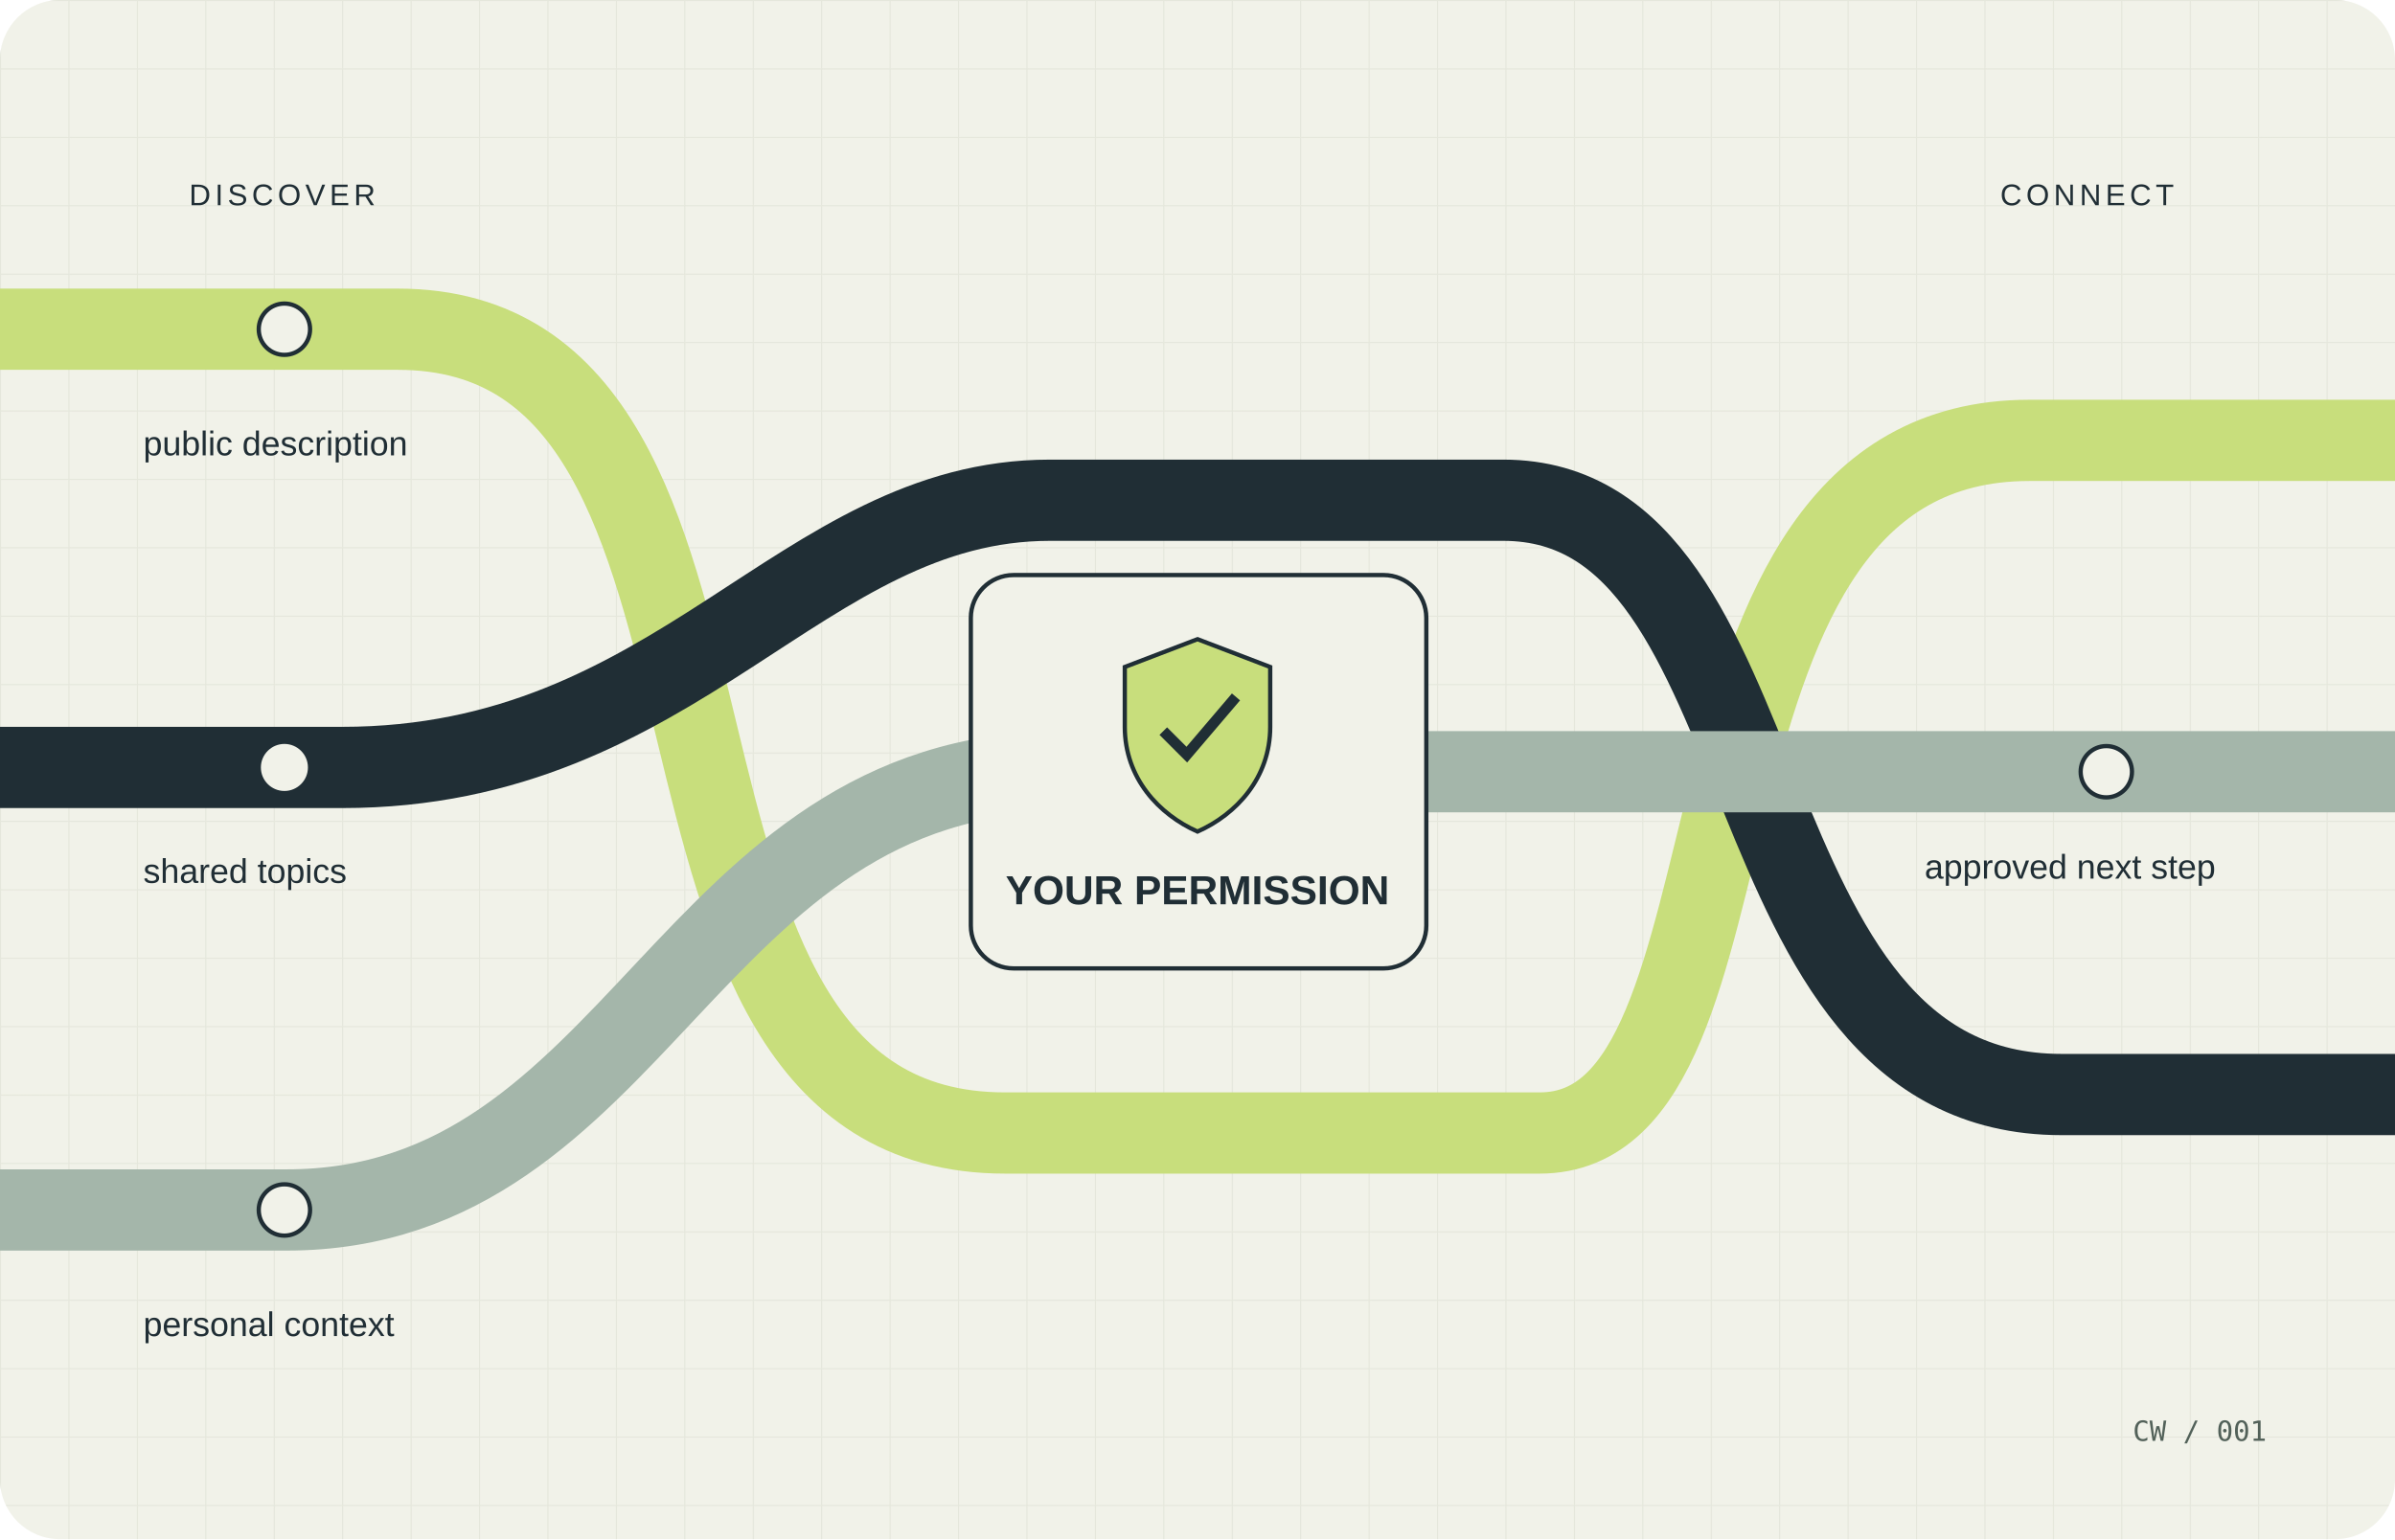
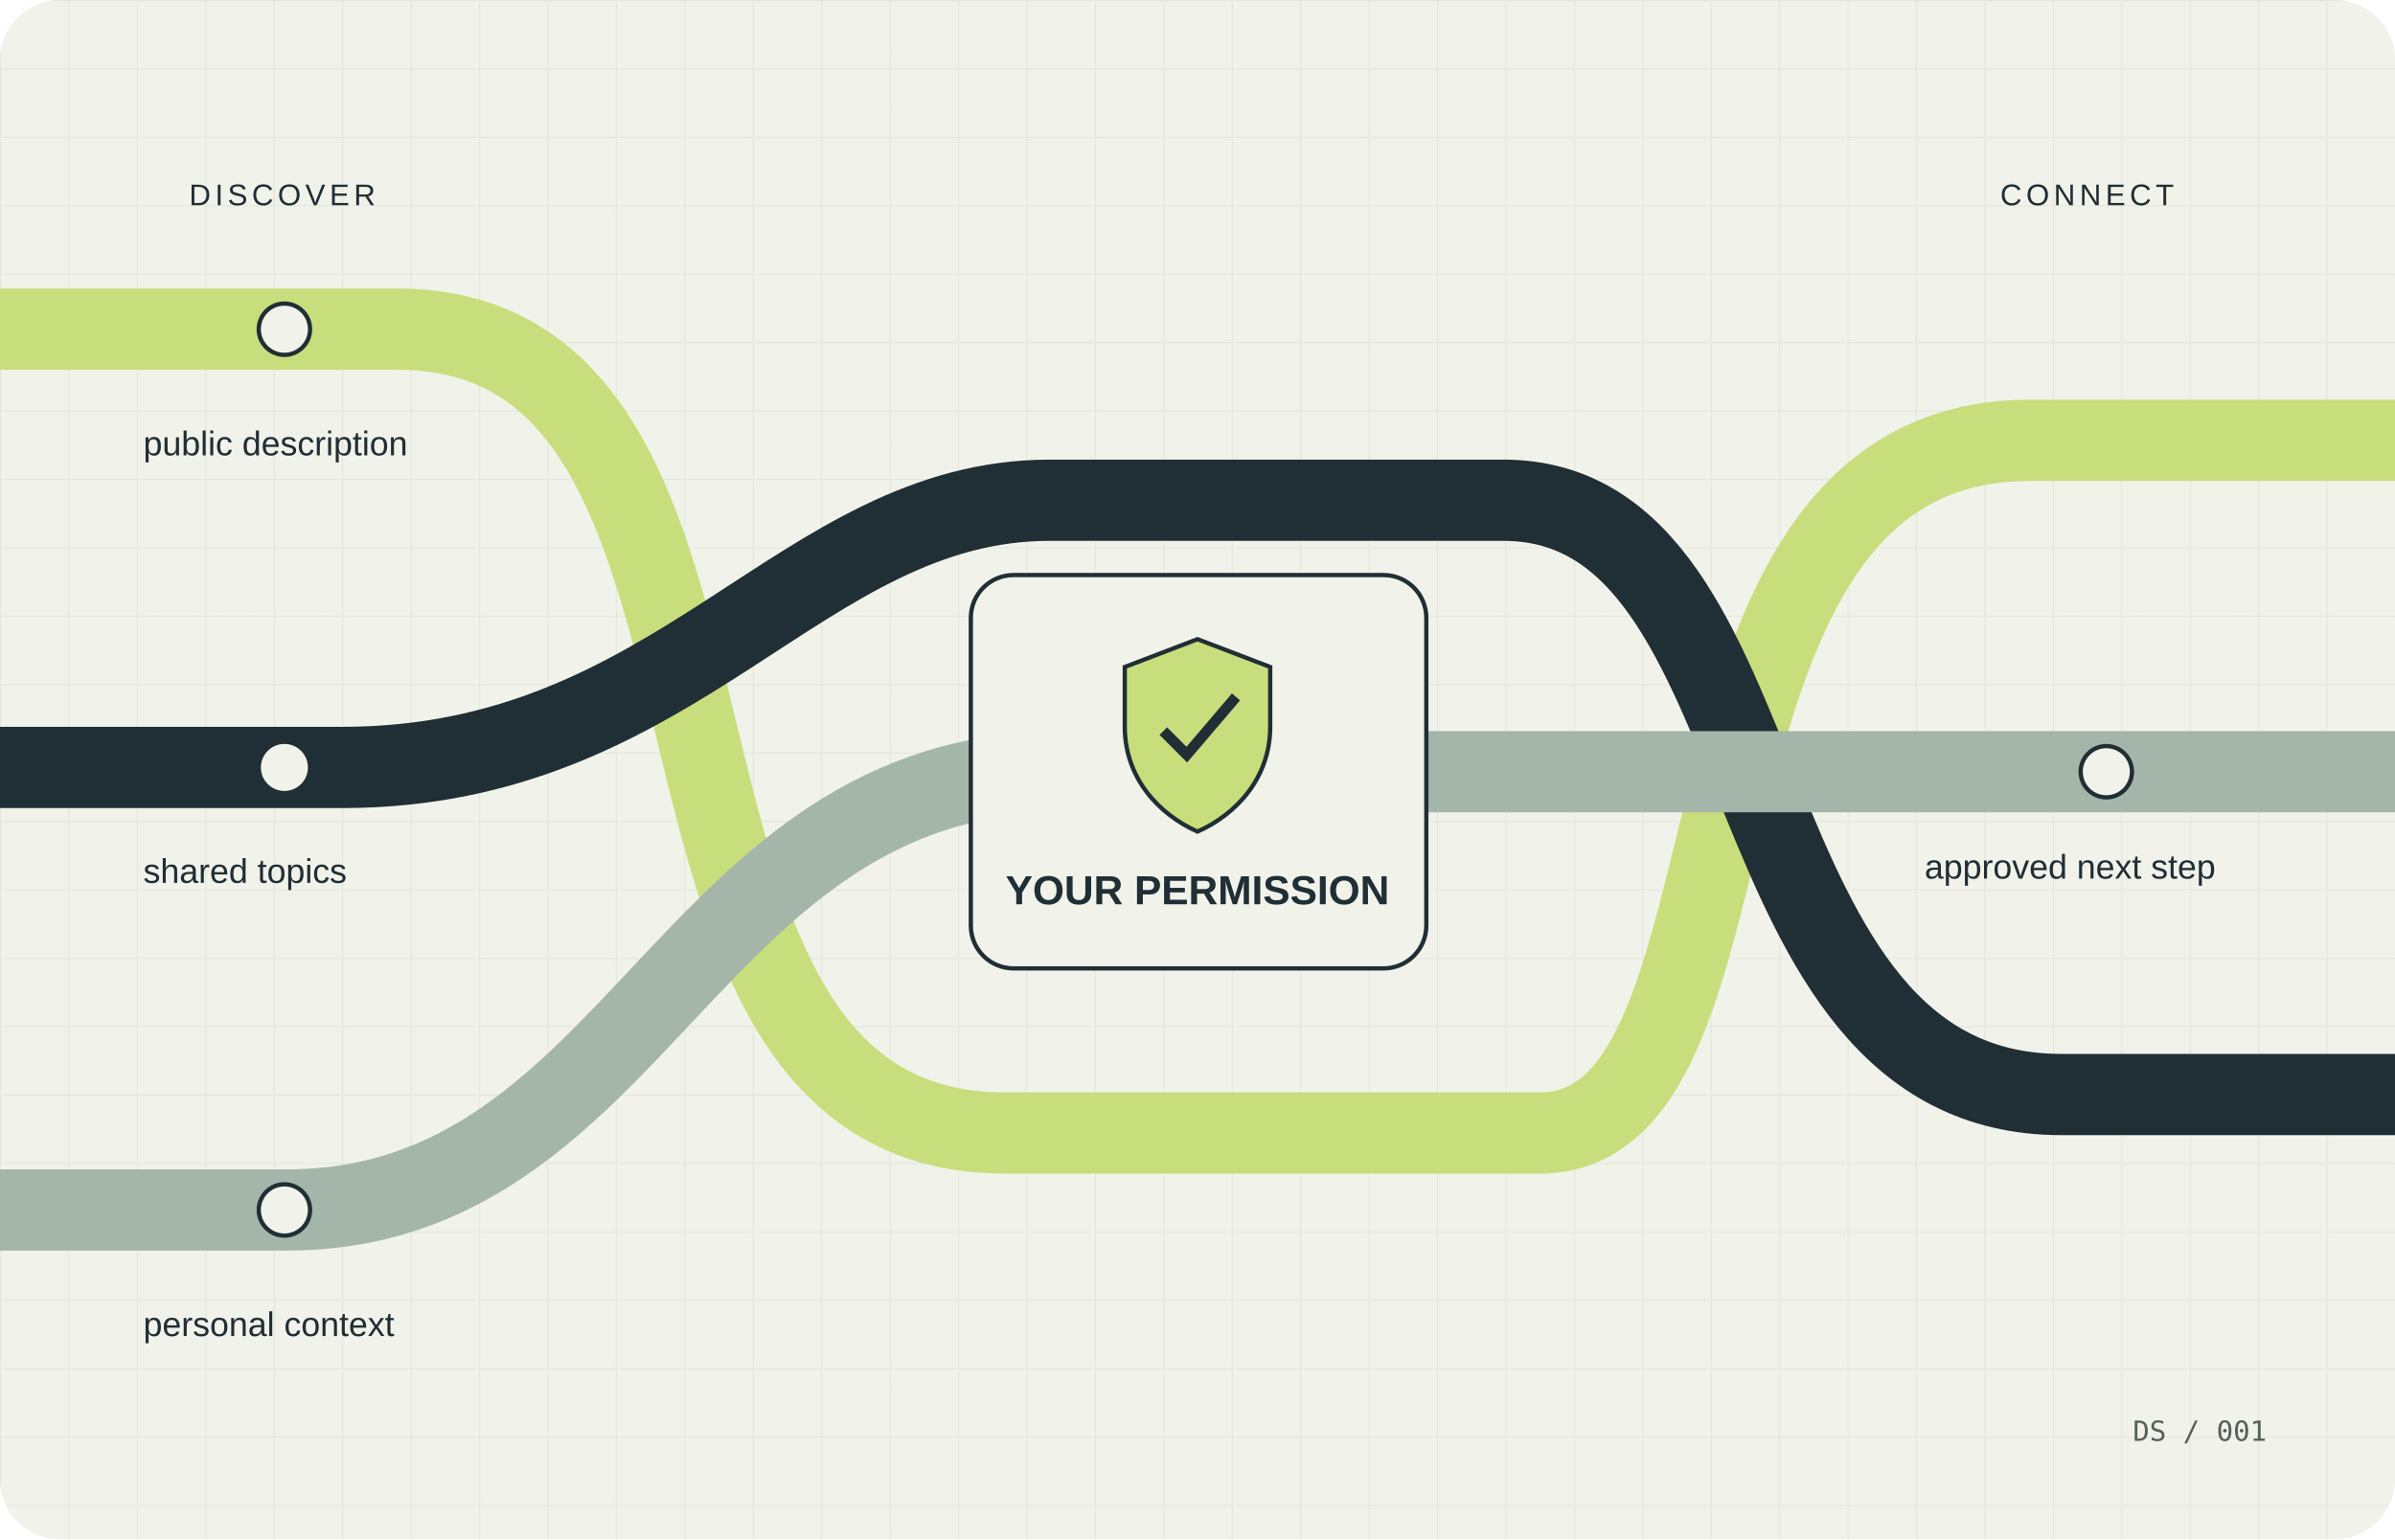
<svg xmlns="http://www.w3.org/2000/svg" width="1120" height="720" viewBox="0 0 1120 720" role="img" aria-labelledby="title desc">
  <defs>
    <pattern id="grid" width="32" height="32" patternUnits="userSpaceOnUse">
      <path d="M32 0H0V32" fill="none" stroke="#e5e7dc" stroke-width="1" />
    </pattern>
  </defs>
  <rect width="1120" height="720" rx="28" fill="#f1f2e9" />
  <rect width="1120" height="720" rx="28" fill="url(#grid)" />
  <g fill="none" stroke-width="38" stroke-linecap="round">
    <path d="M-45 154H186C376 154 274 530 470 530H720C832 530 770 206 949 206H1170" stroke="#c8de7c" />
    <path d="M-40 359H160C318 359 374 234 491 234H703C838 234 803 512 964 512H1160" stroke="#202e35" />
    <path d="M-40 566H134C299 566 321 361 497 361H1160" stroke="#a4b6aa" />
  </g>
  <g fill="#f1f2e9" stroke="#202e35" stroke-width="2">
    <rect x="454" y="269" width="213" height="184" rx="20" />
  </g>
  <path d="M560 299l34 13v28c0 24-16 41-34 49-18-8-34-25-34-49v-28z" fill="#c8de7c" stroke="#202e35" stroke-width="2" />
  <path d="m544 342 11 11 23-27" stroke="#202e35" stroke-width="5" fill="none" />
  <g font-family="Arial, sans-serif" fill="#202e35" text-anchor="middle">
    <text x="560" y="423" font-size="19" font-weight="700">YOUR PERMISSION</text>
    <text x="132" y="96" font-size="14" letter-spacing="2">DISCOVER</text>
    <text x="976" y="96" font-size="14" letter-spacing="2">CONNECT</text>
  </g>
  <g fill="#f1f2e9" stroke="#202e35" stroke-width="2">
    <circle cx="133" cy="154" r="12" />
    <circle cx="133" cy="359" r="12" />
    <circle cx="133" cy="566" r="12" />
    <circle cx="985" cy="361" r="12" />
  </g>
  <g font-family="Arial, sans-serif" font-size="16" fill="#202e35">
    <text x="67" y="213">public description</text>
    <text x="67" y="413">shared topics</text>
    <text x="67" y="625">personal context</text>
    <text x="900" y="411">approved next step</text>
  </g>
-   <text x="1060" y="674" text-anchor="end" font-family="monospace" font-size="13" fill="#526159">CW / 001</text>
+   <text x="1060" y="674" text-anchor="end" font-family="monospace" font-size="13" fill="#526159">DS / 001</text>
</svg>
